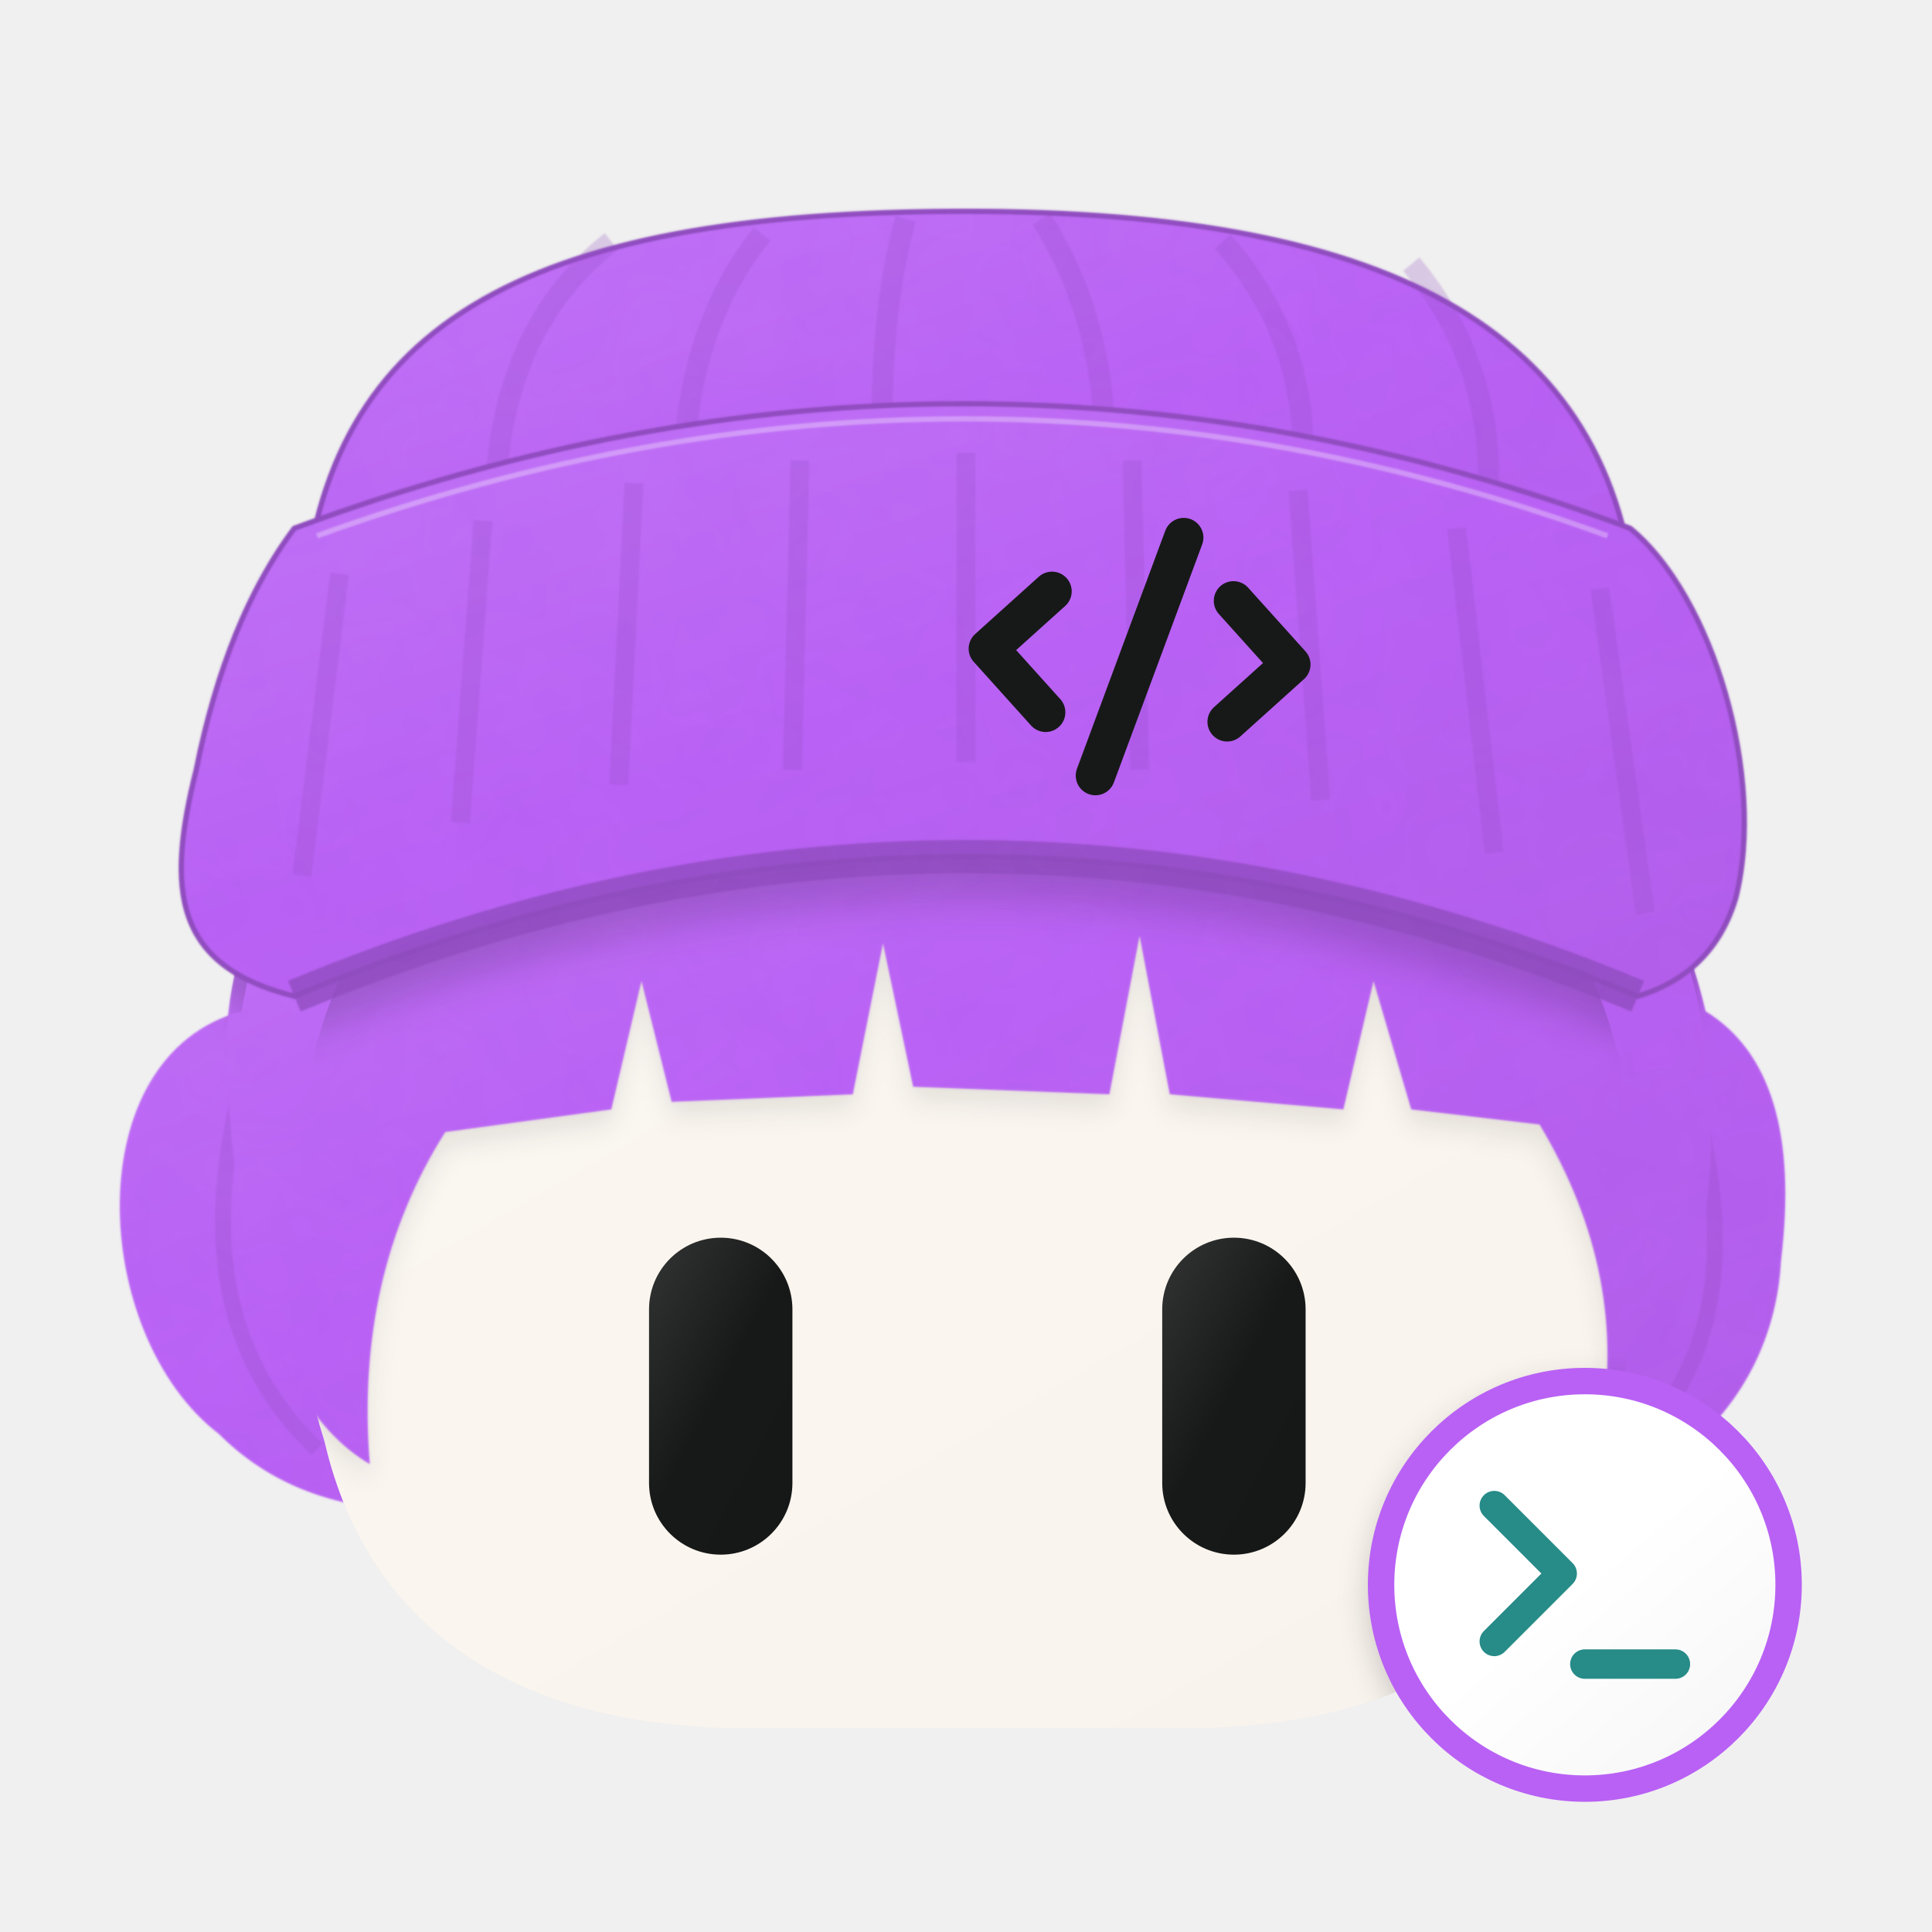
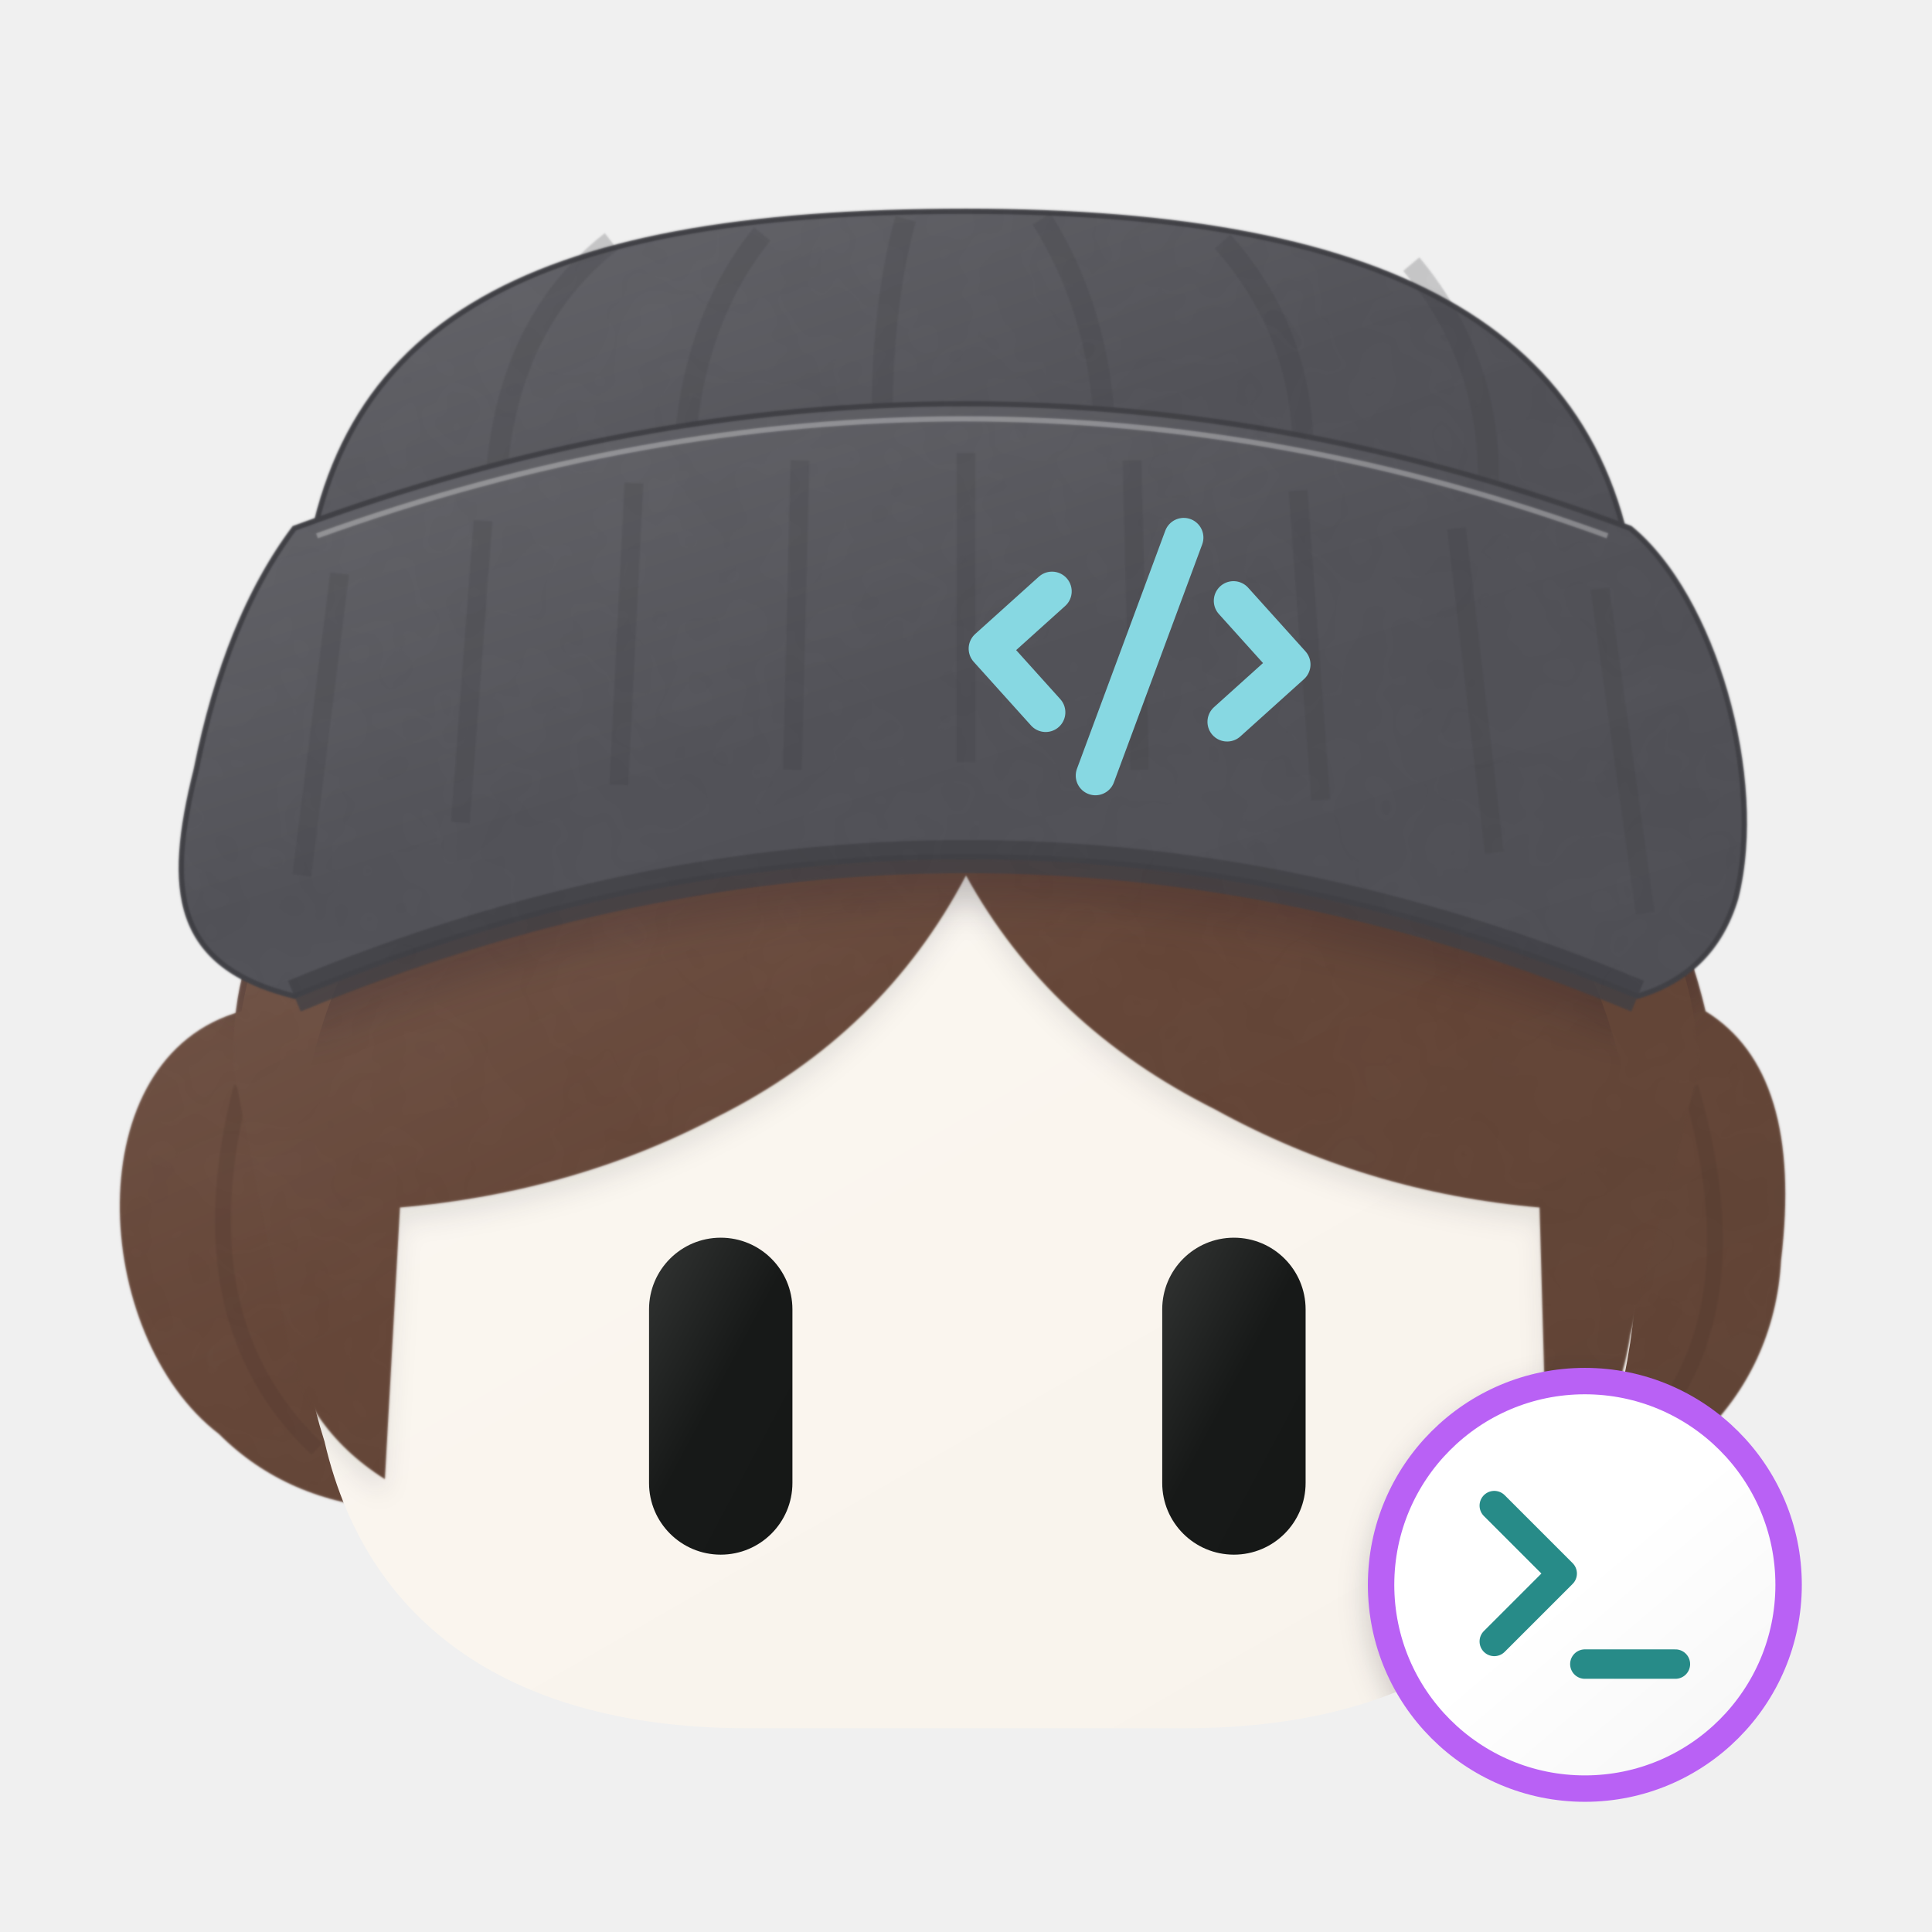
<svg xmlns="http://www.w3.org/2000/svg" viewBox="0 0 256 256" width="256" height="256" role="img">
  <defs>
    <clipPath id="avatar-contact-receiver-instance-badge" clipPathUnits="userSpaceOnUse">
      <path d="M48 124C38 140 36 169 43 191C49 217 70 229 99 229H157C186 229 207 217 213 191C220 169 218 140 208 124C185 105 71 105 48 124Z" fill="#000000" />
    </clipPath>
    <filter id="avatar-contact-shadow-instance-badge" filterUnits="userSpaceOnUse" x="0" y="0" width="256" height="256" color-interpolation-filters="sRGB">
      <feGaussianBlur in="SourceAlpha" stdDeviation="1.8" />
      <feOffset dy="1.5" result="contact-alpha" />
      <feFlood flood-color="#201a28" flood-opacity="0.18" />
      <feComposite in2="contact-alpha" operator="in" />
    </filter>
-     <clipPath id="avatar-contact-receiver-fringe-hair-crop-face-round" clipPathUnits="userSpaceOnUse">
+     <clipPath id="avatar-contact-receiver-fringe-hair-curtain-face-round" clipPathUnits="userSpaceOnUse">
      <path d="M48 124C38 140 36 169 43 191C49 217 70 229 99 229H157C186 229 207 217 213 191C220 169 218 140 208 124C185 105 71 105 48 124Z" fill="#000000" />
    </clipPath>
-     <filter id="avatar-contact-shadow-fringe-hair-crop-face-round" filterUnits="userSpaceOnUse" x="0" y="0" width="256" height="256" color-interpolation-filters="sRGB">
+     <filter id="avatar-contact-shadow-fringe-hair-curtain-face-round" filterUnits="userSpaceOnUse" x="0" y="0" width="256" height="256" color-interpolation-filters="sRGB">
      <feGaussianBlur in="SourceAlpha" stdDeviation="1.6" />
      <feOffset dy="2" result="contact-alpha" />
      <feFlood flood-color="#201a28" flood-opacity="0.09" />
      <feComposite in2="contact-alpha" operator="in" />
    </filter>
-     <clipPath id="avatar-contact-receiver-hat-hat-beanie-hair-crop-hair-crop-back-face-round" clipPathUnits="userSpaceOnUse">
+     <clipPath id="avatar-contact-receiver-hat-hat-beanie-hair-curtain-hair-crop-back-face-round" clipPathUnits="userSpaceOnUse">
      <path d="M48 124C38 140 36 169 43 191C49 217 70 229 99 229H157C186 229 207 217 213 191C220 169 218 140 208 124C185 105 71 105 48 124Z" fill="#000000" />
-       <path d="M30 141C29 103 68 83 127 83C184 83 224 102 226 141Q230 169 212 190Q216 169 204 149L187 147L182 130L178 147L155 145L151 124L147 145L121 144L117 125L113 145L89 146L85 130L81 147L59 150Q47 169 49 194Q32 184 30 141Z" fill="#000000" />
+       <path d="M31 142C29 106 68 85 128 85C188 85 225 107 225 142L216 177Q214 190 205 196L204 160Q181 158 161 147Q139 136 128 116Q117 137 95 148Q76 158 53 160L51 196Q40 189 38 177Z" fill="#000000" />
      <path d="M32 134C10 140 12 177 29 190Q38 199 52 200H203C220 199 235 186 236 167Q239 142 226 134C216 92 181 84 128 84C75 84 39 94 32 134Z" fill="#000000" />
      <path d="M32 144Q24 175 42 192M224 144Q233 175 217 191" fill="none" stroke="#000000" stroke-width="2.1" stroke-opacity="0.25" />
    </clipPath>
-     <filter id="avatar-contact-shadow-hat-hat-beanie-hair-crop-hair-crop-back-face-round" filterUnits="userSpaceOnUse" x="0" y="0" width="256" height="256" color-interpolation-filters="sRGB">
+     <filter id="avatar-contact-shadow-hat-hat-beanie-hair-curtain-hair-crop-back-face-round" filterUnits="userSpaceOnUse" x="0" y="0" width="256" height="256" color-interpolation-filters="sRGB">
      <feGaussianBlur in="SourceAlpha" stdDeviation="2.4" />
      <feOffset dy="4" result="contact-alpha" />
      <feFlood flood-color="#201a28" flood-opacity="0.19" />
      <feComposite in2="contact-alpha" operator="in" />
    </filter>
    <filter id="avatar-soft-material-v1" x="-2%" y="-2%" width="104%" height="104%" color-interpolation-filters="sRGB">
      <feTurbulence type="fractalNoise" baseFrequency="0.08" numOctaves="3" seed="17" result="grain" />
      <feColorMatrix in="grain" type="matrix" values="0.213 0.715 0.072 0 0 0.213 0.715 0.072 0 0 0.213 0.715 0.072 0 0 0 0 0 0.03 0" result="faint-grain" />
      <feComposite in="faint-grain" in2="SourceGraphic" operator="in" result="clipped-grain" />
      <feBlend in="SourceGraphic" in2="clipped-grain" mode="soft-light" result="material" />
      <feGaussianBlur in="material" stdDeviation="0.16" />
    </filter>
    <linearGradient id="avatar-face-faf5ee" x1="0%" y1="0%" x2="85%" y2="100%">
      <stop offset="0%" stop-color="#fbf8f2" />
      <stop offset="52%" stop-color="#faf5ee" />
      <stop offset="100%" stop-color="#f8f3ec" />
    </linearGradient>
-     <linearGradient id="avatar-hair-b961f5" x1="0%" y1="0%" x2="85%" y2="100%">
-       <stop offset="0%" stop-color="#c174f6" />
-       <stop offset="52%" stop-color="#b961f5" />
-       <stop offset="100%" stop-color="#b35eec" />
+     <linearGradient id="avatar-hair-654638" x1="0%" y1="0%" x2="85%" y2="100%">
+       <stop offset="0%" stop-color="#775c50" />
+       <stop offset="52%" stop-color="#654638" />
+       <stop offset="100%" stop-color="#614436" />
    </linearGradient>
-     <linearGradient id="avatar-hat-b961f5" x1="0%" y1="0%" x2="85%" y2="100%">
-       <stop offset="0%" stop-color="#c174f6" />
-       <stop offset="52%" stop-color="#b961f5" />
-       <stop offset="100%" stop-color="#b35eec" />
+     <linearGradient id="avatar-hat-525258" x1="0%" y1="0%" x2="85%" y2="100%">
+       <stop offset="0%" stop-color="#67676c" />
+       <stop offset="52%" stop-color="#525258" />
+       <stop offset="100%" stop-color="#4f4f55" />
    </linearGradient>
    <linearGradient id="avatar-eyes-171918" x1="0%" y1="0%" x2="85%" y2="100%">
      <stop offset="0%" stop-color="#333534" />
      <stop offset="52%" stop-color="#171918" />
      <stop offset="100%" stop-color="#161817" />
    </linearGradient>
    <linearGradient id="avatar-badge-ffffff" x1="0%" y1="0%" x2="85%" y2="100%">
      <stop offset="0%" stop-color="#ffffff" />
      <stop offset="52%" stop-color="#ffffff" />
      <stop offset="100%" stop-color="#f6f6f6" />
    </linearGradient>
  </defs>
-   <g color="#904cbf" filter="url(#avatar-soft-material-v1)">
-     <path d="M32 134C10 140 12 177 29 190Q38 199 52 200H203C220 199 235 186 236 167Q239 142 226 134C216 92 181 84 128 84C75 84 39 94 32 134Z" fill="url(#avatar-hair-b961f5)" />
-     <path d="M32 144Q24 175 42 192M224 144Q233 175 217 191" fill="none" stroke="#904cbf" stroke-width="2.1" stroke-opacity="0.25" />
+   <g color="#4f372c" filter="url(#avatar-soft-material-v1)">
+     <path d="M32 134C10 140 12 177 29 190Q38 199 52 200H203C220 199 235 186 236 167Q239 142 226 134C216 92 181 84 128 84C75 84 39 94 32 134Z" fill="url(#avatar-hair-654638)" />
+     <path d="M32 144Q24 175 42 192M224 144Q233 175 217 191" fill="none" stroke="#4f372c" stroke-width="2.1" stroke-opacity="0.25" />
  </g>
  <g color="url(#avatar-face-faf5ee)">
    <path d="M48 124C38 140 36 169 43 191C49 217 70 229 99 229H157C186 229 207 217 213 191C220 169 218 140 208 124C185 105 71 105 48 124Z" fill="url(#avatar-face-faf5ee)" />
  </g>
-   <g data-layer="contact-shadow-fringe-hair-crop-face-round" clip-path="url(#avatar-contact-receiver-fringe-hair-crop-face-round)">
-     <g filter="url(#avatar-contact-shadow-fringe-hair-crop-face-round)">
+   <g data-layer="contact-shadow-fringe-hair-curtain-face-round" clip-path="url(#avatar-contact-receiver-fringe-hair-curtain-face-round)">
+     <g filter="url(#avatar-contact-shadow-fringe-hair-curtain-face-round)">
      <g color="#000000">
-         <path d="M30 141C29 103 68 83 127 83C184 83 224 102 226 141Q230 169 212 190Q216 169 204 149L187 147L182 130L178 147L155 145L151 124L147 145L121 144L117 125L113 145L89 146L85 130L81 147L59 150Q47 169 49 194Q32 184 30 141Z" fill="#000000" />
+         <path d="M31 142C29 106 68 85 128 85C188 85 225 107 225 142L216 177Q214 190 205 196L204 160Q181 158 161 147Q139 136 128 116Q117 137 95 148Q76 158 53 160L51 196Q40 189 38 177Z" fill="#000000" />
      </g>
    </g>
  </g>
-   <g color="#904cbf" filter="url(#avatar-soft-material-v1)">
-     <path d="M30 141C29 103 68 83 127 83C184 83 224 102 226 141Q230 169 212 190Q216 169 204 149L187 147L182 130L178 147L155 145L151 124L147 145L121 144L117 125L113 145L89 146L85 130L81 147L59 150Q47 169 49 194Q32 184 30 141Z" fill="url(#avatar-hair-b961f5)" />
+   <g color="#4f372c" filter="url(#avatar-soft-material-v1)">
+     <path d="M31 142C29 106 68 85 128 85C188 85 225 107 225 142L216 177Q214 190 205 196L204 160Q181 158 161 147Q139 136 128 116Q117 137 95 148Q76 158 53 160L51 196Q40 189 38 177Z" fill="url(#avatar-hair-654638)" />
  </g>
-   <g data-layer="contact-shadow-hat-hat-beanie-hair-crop-hair-crop-back-face-round" clip-path="url(#avatar-contact-receiver-hat-hat-beanie-hair-crop-hair-crop-back-face-round)">
-     <g filter="url(#avatar-contact-shadow-hat-hat-beanie-hair-crop-hair-crop-back-face-round)">
+   <g data-layer="contact-shadow-hat-hat-beanie-hair-curtain-hair-crop-back-face-round" clip-path="url(#avatar-contact-receiver-hat-hat-beanie-hair-curtain-hair-crop-back-face-round)">
+     <g filter="url(#avatar-contact-shadow-hat-hat-beanie-hair-curtain-hair-crop-back-face-round)">
      <g color="#000000">
        <path d="M40 83C42 43 69 28 128 28C185 28 215 44 217 83L218 104H38Z" fill="#000000" stroke="#000000" stroke-width="0.7" />
        <path d="M66 77Q63 46 81 32M91 76Q88 47 101 31M118 76Q115 47 120 29M145 76Q150 48 138 29M170 77Q178 50 162 32M195 79Q202 53 187 35" fill="none" stroke="#000000" stroke-width="2.8" stroke-opacity="0.23" />
        <path d="M39 70Q128 37 216 70C227 79 234 103 230 119Q227 129 217 132Q128 95 39 132C23 128 22 118 26 102Q30 82 39 70Z" fill="#000000" stroke="#000000" stroke-width="0.7" />
        <path d="M45 76L40 116M64 69L61 109M84 64L82 104M106 61L105 102M128 60V101M150 61L151 102M172 65L175 106M193 70L198 113M212 78L218 121" fill="none" stroke="#000000" stroke-width="2.5" stroke-opacity="0.23" />
        <path d="M39 132Q128 95 217 132" fill="none" stroke="#000000" stroke-width="4.4" stroke-opacity="0.78" />
        <path d="M42 71Q128 40 213 71" fill="none" stroke="#ffffff" stroke-width="0.7" stroke-opacity="0.32" />
      </g>
    </g>
  </g>
-   <g color="#904cbf" filter="url(#avatar-soft-material-v1)">
-     <path d="M40 83C42 43 69 28 128 28C185 28 215 44 217 83L218 104H38Z" fill="url(#avatar-hat-b961f5)" stroke="#904cbf" stroke-width="0.7" />
-     <path d="M66 77Q63 46 81 32M91 76Q88 47 101 31M118 76Q115 47 120 29M145 76Q150 48 138 29M170 77Q178 50 162 32M195 79Q202 53 187 35" fill="none" stroke="#904cbf" stroke-width="2.8" stroke-opacity="0.23" />
-     <path d="M39 70Q128 37 216 70C227 79 234 103 230 119Q227 129 217 132Q128 95 39 132C23 128 22 118 26 102Q30 82 39 70Z" fill="url(#avatar-hat-b961f5)" stroke="#904cbf" stroke-width="0.7" />
-     <path d="M45 76L40 116M64 69L61 109M84 64L82 104M106 61L105 102M128 60V101M150 61L151 102M172 65L175 106M193 70L198 113M212 78L218 121" fill="none" stroke="#904cbf" stroke-width="2.5" stroke-opacity="0.23" />
-     <path d="M39 132Q128 95 217 132" fill="none" stroke="#904cbf" stroke-width="4.4" stroke-opacity="0.78" />
+   <g color="#404045" filter="url(#avatar-soft-material-v1)">
+     <path d="M40 83C42 43 69 28 128 28C185 28 215 44 217 83L218 104H38Z" fill="url(#avatar-hat-525258)" stroke="#404045" stroke-width="0.7" />
+     <path d="M66 77Q63 46 81 32M91 76Q88 47 101 31M118 76Q115 47 120 29M145 76Q150 48 138 29M170 77Q178 50 162 32M195 79Q202 53 187 35" fill="none" stroke="#404045" stroke-width="2.8" stroke-opacity="0.23" />
+     <path d="M39 70Q128 37 216 70C227 79 234 103 230 119Q227 129 217 132Q128 95 39 132C23 128 22 118 26 102Q30 82 39 70Z" fill="url(#avatar-hat-525258)" stroke="#404045" stroke-width="0.7" />
+     <path d="M45 76L40 116M64 69L61 109M84 64L82 104M106 61L105 102M128 60V101M150 61L151 102M172 65L175 106M193 70L198 113M212 78L218 121" fill="none" stroke="#404045" stroke-width="2.5" stroke-opacity="0.23" />
+     <path d="M39 132Q128 95 217 132" fill="none" stroke="#404045" stroke-width="4.4" stroke-opacity="0.78" />
    <path d="M42 71Q128 40 213 71" fill="none" stroke="#ffffff" stroke-width="0.7" stroke-opacity="0.32" />
  </g>
  <g data-layer="hat-badge" transform="translate(151 87) rotate(3) scale(0.86) translate(-128 -64)">
    <g transform="translate(128 64) scale(0.21875) translate(-128 -128)">
-       <g color="#171918">
-         <path d="m18 16 4-4-4-4" fill="none" stroke="#171918" stroke-width="2.6" stroke-linecap="round" stroke-linejoin="round" transform="scale(10.66667)" />
-         <path d="m6 8-4 4 4 4" fill="none" stroke="#171918" stroke-width="2.6" stroke-linecap="round" stroke-linejoin="round" transform="scale(10.66667)" />
-         <path d="m14.5 4-5 16" fill="none" stroke="#171918" stroke-width="2.6" stroke-linecap="round" stroke-linejoin="round" transform="scale(10.66667)" />
+       <g color="#87d8e2">
+         <path d="m18 16 4-4-4-4" fill="none" stroke="#87d8e2" stroke-width="2.6" stroke-linecap="round" stroke-linejoin="round" transform="scale(10.66667)" />
+         <path d="m6 8-4 4 4 4" fill="none" stroke="#87d8e2" stroke-width="2.6" stroke-linecap="round" stroke-linejoin="round" transform="scale(10.66667)" />
+         <path d="m14.5 4-5 16" fill="none" stroke="#87d8e2" stroke-width="2.6" stroke-linecap="round" stroke-linejoin="round" transform="scale(10.66667)" />
      </g>
    </g>
  </g>
  <g data-layer="state" data-state="idle">
    <rect x="86" y="164" width="19" height="42" rx="9.5" fill="url(#avatar-eyes-171918)" />
    <rect x="154" y="164" width="19" height="42" rx="9.5" fill="url(#avatar-eyes-171918)" />
  </g>
  <g data-layer="contact-shadow-instance-badge" clip-path="url(#avatar-contact-receiver-instance-badge)">
    <g filter="url(#avatar-contact-shadow-instance-badge)">
      <circle cx="210" cy="210" r="29" fill="#000000" />
    </g>
  </g>
  <g data-layer="instance-badge">
    <circle cx="210" cy="210" r="27" fill="url(#avatar-badge-ffffff)" stroke="#b961f5" stroke-width="3.5" />
    <g transform="translate(210 210) scale(0.140625) translate(-128 -128)">
      <g color="#278b88">
        <path d="M12 19h8" fill="none" stroke="#278b88" stroke-width="2.6" stroke-linecap="round" stroke-linejoin="round" transform="scale(10.66667)" />
        <path d="m4 17 6-6-6-6" fill="none" stroke="#278b88" stroke-width="2.6" stroke-linecap="round" stroke-linejoin="round" transform="scale(10.66667)" />
      </g>
    </g>
  </g>
</svg>
